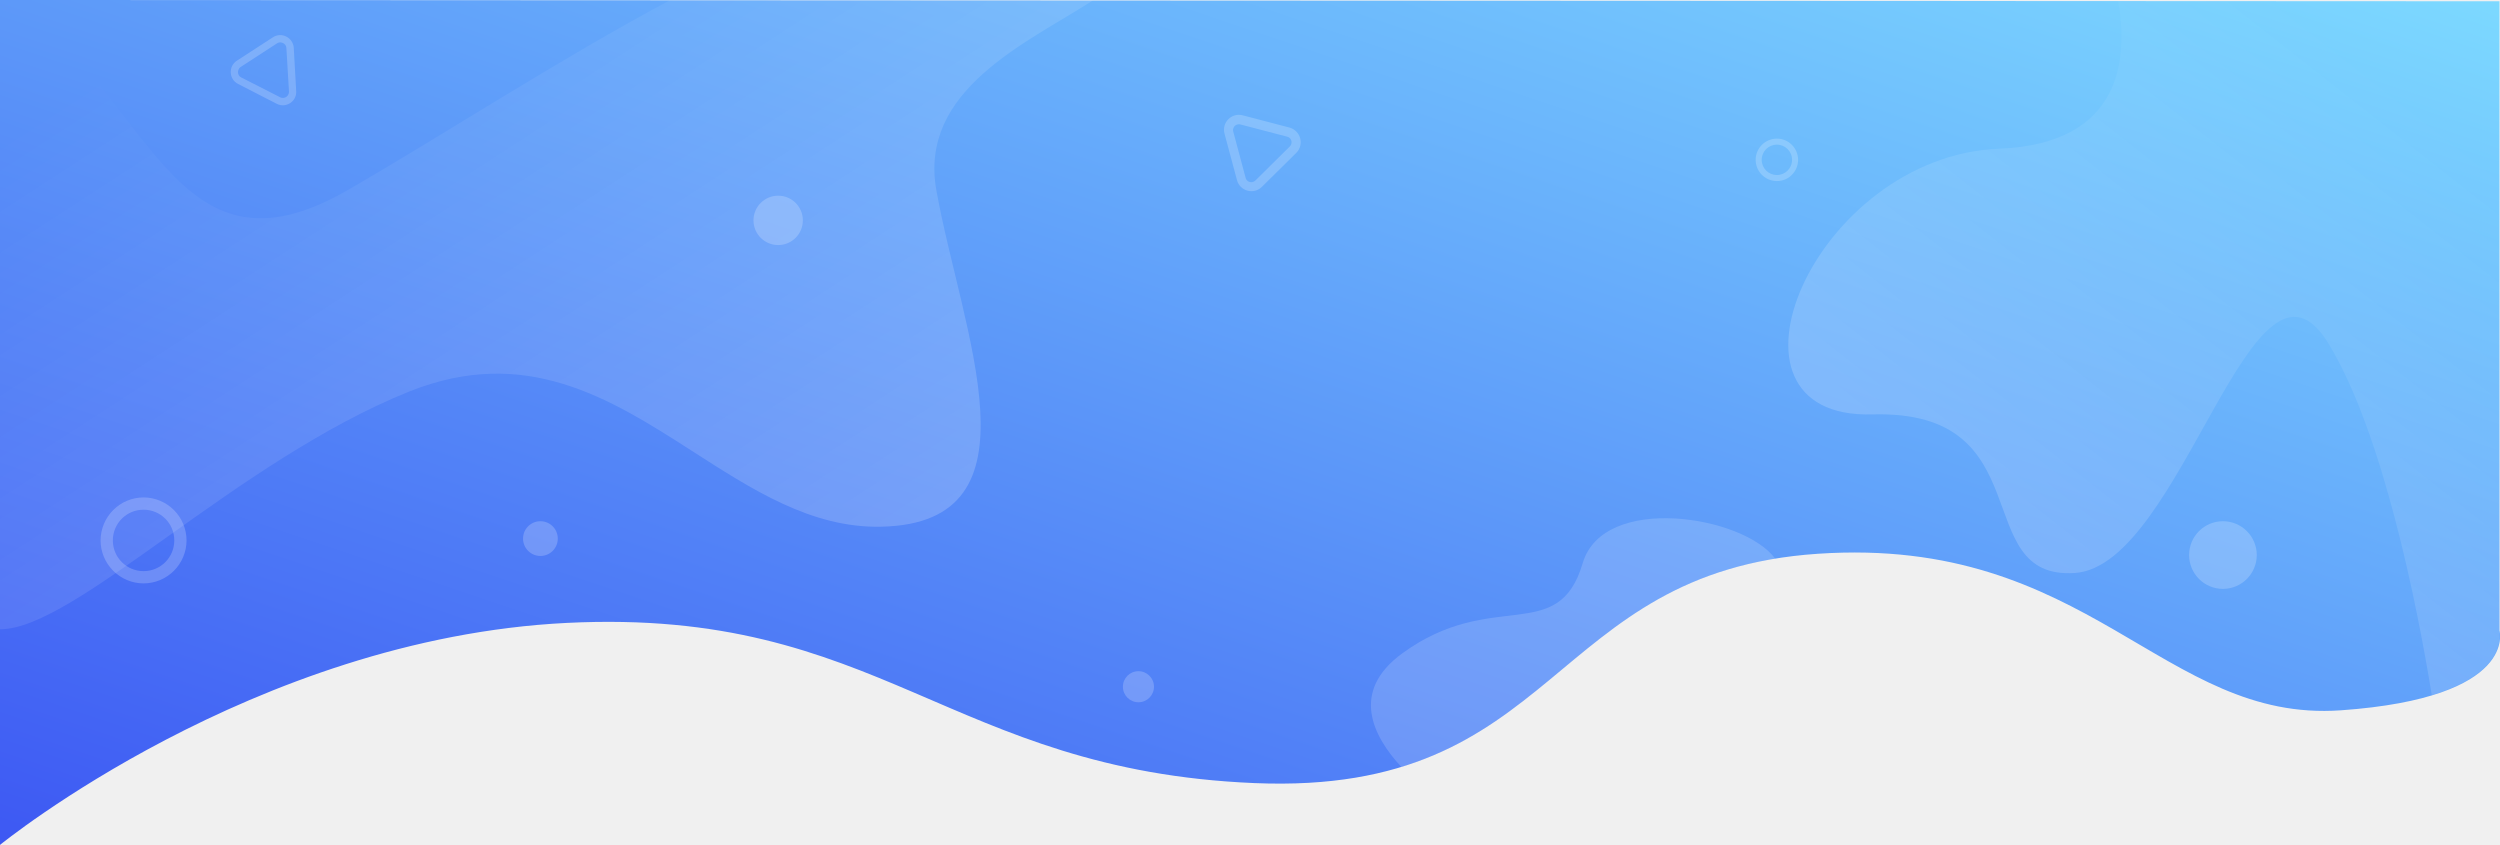
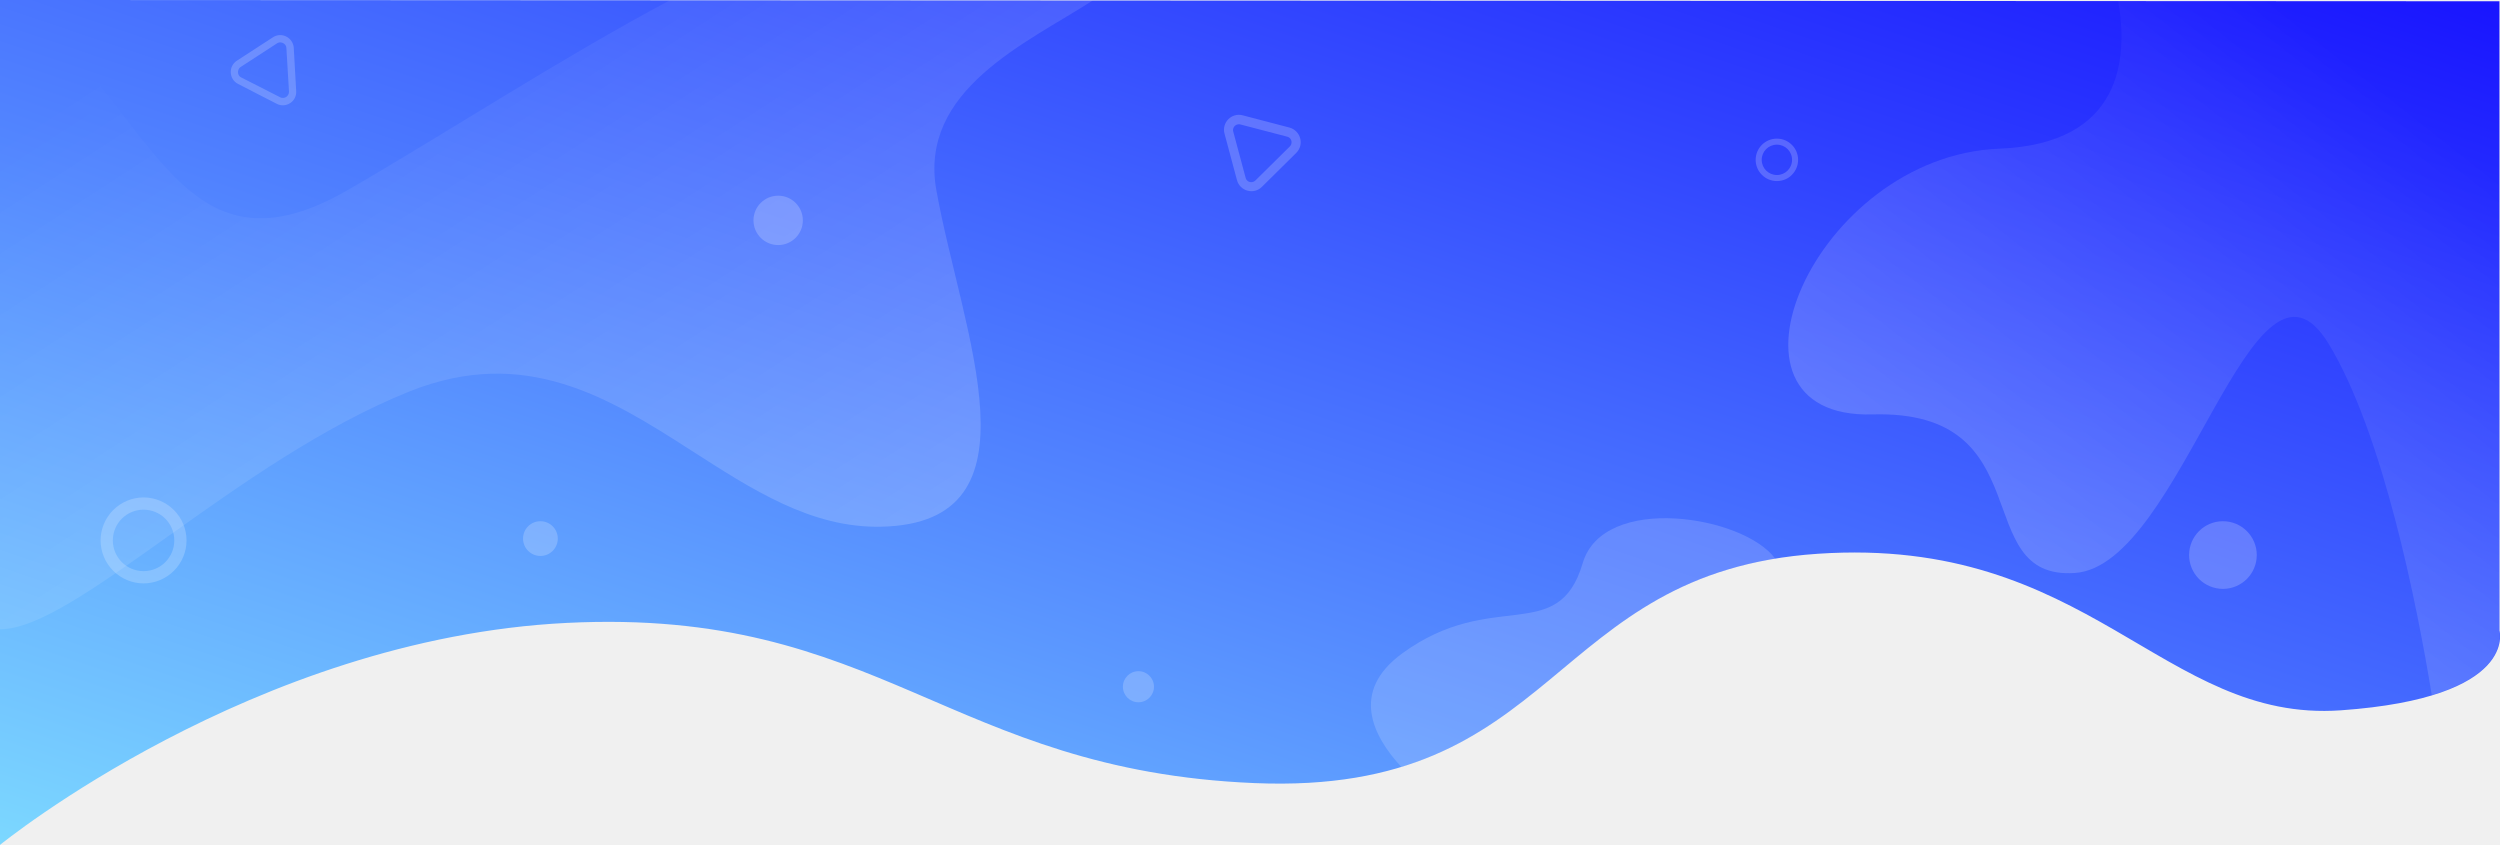
<svg xmlns="http://www.w3.org/2000/svg" version="1.1" id="Group_202" x="0px" y="0px" viewBox="0 0 1367 462" style="enable-background:new 0 0 1367 462;" xml:space="preserve">
  <style type="text/css">
- 	.st0{fill:url(#Path_152_00000132792499454395932250000003997619421328567192_);}
- 	.st1{fill:url(#Path_351_00000061469804793578942590000011355273248904309937_);}
+ 	.st0{fill:url(#Path_152_00000108999960585343848240000000646380110866938002_);}
+ 	.st1{fill:url(#Path_351_00000157991281206109383850000015736726750719493279_);}
	.st2{opacity:0.2;fill:#FFFFFF;enable-background:new    ;}
- 	.st3{fill:url(#Path_355_00000181803373615982452990000002850963182380581800_);}
+ 	.st3{fill:url(#Path_355_00000026883671427361368450000007356998472217745815_);}
	.st4{opacity:0.2;}
	.st5{fill:none;}
	.st6{fill:#FFFFFF;}
	.st7{opacity:0.16;fill:#FFFFFF;enable-background:new    ;}
</style>
-   <linearGradient id="Path_152_00000047768016485625129590000012513471111448881830_" gradientUnits="userSpaceOnUse" x1="-273.852" y1="771.377" x2="-274.852" y2="770.387" gradientTransform="matrix(1367.025 0 0 -462 375656.844 356356)">
-     <stop offset="0" style="stop-color:#7CD8FF" />
-     <stop offset="1" style="stop-color:#3D58F3" />
+   <linearGradient id="Path_152_00000044164709760566132690000010526429518026641062_" gradientUnits="userSpaceOnUse" x1="-549.65" y1="1.289" x2="-550.65" y2="2.279" gradientTransform="matrix(1367.025 0 0 462 752679.688 -616)">
+     <stop offset="0" style="stop-color:#1915FF" />
+     <stop offset="1" style="stop-color:#7CD8FF" />
  </linearGradient>
-   <path id="Path_152" style="fill:url(#Path_152_00000047768016485625129590000012513471111448881830_);" d="M0,462  c0,0,138.5-112.9,310-121.4s208.5,80.6,376,87.6s159.5-115.4,308-125.4s188.5,92.5,286,85.6s86.7-43.7,86.7-43.7V0.7L0,0V462z" />
-   <linearGradient id="Path_351_00000158746208622101888530000008736510142431753626_" gradientUnits="userSpaceOnUse" x1="-273.392" y1="771.012" x2="-273.993" y2="770.264" gradientTransform="matrix(389.1062 0 0 -379.6 107707.125 292743.781)">
+   <path id="Path_152" style="fill:url(#Path_152_00000044164709760566132690000010526429518026641062_);" d="M0,462  c0,0,138.5-112.9,310-121.4s208.5,80.6,376,87.6s159.5-115.4,308-125.4s188.5,92.5,286,85.6s86.7-43.7,86.7-43.7V0.7L0,0V462z" />
+   <linearGradient id="Path_351_00000119821296700424253560000015887335824852072638_" gradientUnits="userSpaceOnUse" x1="-548.682" y1="1.799" x2="-549.284" y2="2.547" gradientTransform="matrix(389.1062 0 0 379.6 214824.438 -615.4235)">
    <stop offset="0" style="stop-color:#FFFFFF;stop-opacity:0" />
    <stop offset="1" style="stop-color:#FFFFFF;stop-opacity:0.2" />
  </linearGradient>
-   <path id="Path_351" style="fill:url(#Path_351_00000158746208622101888530000008736510142431753626_);" d="M1273.3,188  c-41.3-68-80,121.3-138.7,125.3c-29.5,2-33.7-20.6-42.5-43.3c-8.7-22.3-21.8-44.7-68.2-43.4c-93.3,2.7-32-141.3,69.3-145.3  c67.5-2.7,70.5-49.7,65-80.8l208.3,0.1v344c0,0,6.6,22.4-36.8,35.5C1321.7,330.9,1303,236.8,1273.3,188z" />
-   <path id="Path_195" class="st2" d="M78.5,319c-6.2,0-12.2-2.5-16.6-6.9c-4.4-4.4-6.9-10.4-6.9-16.6c0-6.2,2.5-12.2,6.9-16.6  c4.4-4.4,10.4-6.9,16.6-6.9c6.2,0,12.2,2.5,16.6,6.9c4.4,4.4,6.9,10.4,6.9,16.6c0,6.2-2.5,12.2-6.9,16.6  C90.7,316.5,84.7,319,78.5,319z M78.5,278.7c-9.3,0-16.8,7.5-16.8,16.8c0,9.3,7.5,16.8,16.8,16.8c9.3,0,16.8-7.5,16.8-16.8  C95.3,286.2,87.8,278.7,78.5,278.7z" />
-   <linearGradient id="Path_355_00000091001212603273042330000012014752071932642487_" gradientUnits="userSpaceOnUse" x1="-274.456" y1="770.975" x2="-273.633" y2="770.243" gradientTransform="matrix(597.5161 0 0 -344.147 164041.938 265373.5)">
+   <path id="Path_351" style="fill:url(#Path_351_00000119821296700424253560000015887335824852072638_);" d="M1273.3,188  c-41.3-68-80,121.3-138.7,125.3c-29.5,2-33.7-20.6-42.5-43.3c-8.7-22.3-21.8-44.7-68.2-43.4c-93.3,2.7-32-141.3,69.3-145.3  c67.5-2.7,70.5-49.7,65-80.8l208.3,0.1v344c0,0,6.6,22.4-36.8,35.5C1321.7,330.9,1303,236.8,1273.3,188z" />
+   <path id="Path_195" class="st2" d="M78.5,319c-6.2,0-12.2-2.5-16.6-6.9S55,301.7,55,295.5s2.5-12.2,6.9-16.6s10.4-6.9,16.6-6.9  s12.2,2.5,16.6,6.9s6.9,10.4,6.9,16.6s-2.5,12.2-6.9,16.6S84.7,319,78.5,319z M78.5,278.7c-9.3,0-16.8,7.5-16.8,16.8  s7.5,16.8,16.8,16.8s16.8-7.5,16.8-16.8S87.8,278.7,78.5,278.7z" />
+   <linearGradient id="Path_355_00000154389174807142473960000007748864963723433099_" gradientUnits="userSpaceOnUse" x1="-549.994" y1="1.92" x2="-549.171" y2="2.652" gradientTransform="matrix(597.5161 0 0 344.147 328680.375 -615.9865)">
    <stop offset="0" style="stop-color:#FFFFFF;stop-opacity:0" />
    <stop offset="1" style="stop-color:#FFFFFF;stop-opacity:0.2" />
  </linearGradient>
-   <path id="Path_355" style="fill:url(#Path_355_00000091001212603273042330000012014752071932642487_);" d="M0,344.1V0h5.7  C83.3,51.7,94.3,159.2,190,104C242.7,73.6,306.8,31.8,366.2,0.2l231.3,0.1C561.4,23.5,502.2,49.2,512,104c14,78,60,182-30,184  c-38.4,0.9-71-20.5-104.2-41.8c-44.7-28.7-90.7-57.4-153.8-32.2C129.5,251.8,41,344.1,0,344.1L0,344.1z" />
-   <path id="Path_342" class="st2" d="M971.6,99c-3.1,0-6-1.2-8.2-3.4c-2.2-2.2-3.4-5.1-3.4-8.2c0-3.1,1.2-6,3.4-8.2  c2.2-2.2,5.1-3.4,8.2-3.4c3.1,0,6,1.2,8.2,3.4c2.2,2.2,3.4,5.1,3.4,8.2c0,3.1-1.2,6-3.4,8.2C977.7,97.8,974.7,99,971.6,99z   M971.6,79.1c-4.6,0-8.3,3.7-8.3,8.3c0,4.6,3.7,8.3,8.3,8.3c4.6,0,8.3-3.7,8.3-8.3C979.9,82.8,976.2,79.1,971.6,79.1z" />
+   <path id="Path_355" style="fill:url(#Path_355_00000154389174807142473960000007748864963723433099_);" d="M0,344.1V0h5.7  C83.3,51.7,94.3,159.2,190,104C242.7,73.6,306.8,31.8,366.2,0.2l231.3,0.1C561.4,23.5,502.2,49.2,512,104c14,78,60,182-30,184  c-38.4,0.9-71-20.5-104.2-41.8c-44.7-28.7-90.7-57.4-153.8-32.2C129.5,251.8,41,344.1,0,344.1L0,344.1z" />
+   <path id="Path_342" class="st2" d="M971.6,99c-3.1,0-6-1.2-8.2-3.4c-2.2-2.2-3.4-5.1-3.4-8.2s1.2-6,3.4-8.2s5.1-3.4,8.2-3.4  c3.1,0,6,1.2,8.2,3.4c2.2,2.2,3.4,5.1,3.4,8.2s-1.2,6-3.4,8.2C977.7,97.8,974.7,99,971.6,99z M971.6,79.1c-4.6,0-8.3,3.7-8.3,8.3  c0,4.6,3.7,8.3,8.3,8.3s8.3-3.7,8.3-8.3C979.9,82.8,976.2,79.1,971.6,79.1z" />
  <circle id="Ellipse_80" class="st2" cx="425.5" cy="120.5" r="13.5" />
  <circle id="Ellipse_81" class="st2" cx="1215.5" cy="303.5" r="18.5" />
  <circle id="Ellipse_68" class="st2" cx="622.5" cy="375.5" r="8.5" />
  <g id="Path_343" transform="matrix(0.259, 0.966, -0.966, 0.259, 710.181, 49.242)" class="st4">
    <path class="st5" d="M18.6,10.2c2.2-3.9,7.2-5.3,11.1-3c1.3,0.7,2.3,1.8,3,3l13.1,23c2.2,3.9,0.9,8.9-3,11.1   c-1.2,0.7-2.6,1.1-4.1,1.1H12.5c-4.5,0-8.2-3.7-8.2-8.2c0-1.4,0.4-2.8,1.1-4.1L18.6,10.2z" />
-     <path class="st6" d="M25.7,11.1c-0.6,0-1.9,0.2-2.7,1.6l-13.1,23c-0.8,1.4-0.3,2.7,0,3.2c0.3,0.5,1.1,1.6,2.7,1.6h26.3   c1.6,0,2.5-1.1,2.7-1.6c0.3-0.5,0.8-1.7,0-3.2l-13.1-23C27.6,11.2,26.2,11.1,25.7,11.1 M25.7,6.1c2.8,0,5.5,1.4,7.1,4.1l13.1,23   c3.1,5.4-0.8,12.2-7.1,12.2H12.5c-6.3,0-10.2-6.8-7.1-12.2l13.1-23C20.1,7.5,22.9,6.1,25.7,6.1z" />
+     <path class="st6" d="M25.7,11.1c-0.6,0-1.9,0.2-2.7,1.6l-13.1,23c-0.8,1.4-0.3,2.7,0,3.2s1.1,1.6,2.7,1.6h26.3   c1.6,0,2.5-1.1,2.7-1.6c0.3-0.5,0.8-1.7,0-3.2l-13.1-23C27.6,11.2,26.2,11.1,25.7,11.1 M25.7,6.1c2.8,0,5.5,1.4,7.1,4.1l13.1,23   c3.1,5.4-0.8,12.2-7.1,12.2H12.5c-6.3,0-10.2-6.8-7.1-12.2l13.1-23C20.1,7.5,22.9,6.1,25.7,6.1z" />
  </g>
  <g id="Path_344" transform="matrix(-0.839, 0.545, -0.545, -0.839, 181.642, 48.728)" class="st4">
    <path class="st5" d="M17.1,9.8c2-3.5,6.5-4.7,10-2.7c1.1,0.6,2.1,1.6,2.7,2.7l11.8,20.6c2,3.5,0.8,8-2.7,10c-1.1,0.6-2.4,1-3.6,1   H11.7c-4,0-7.3-3.3-7.3-7.3c0-1.3,0.3-2.5,1-3.6L17.1,9.8z" />
-     <path class="st6" d="M23.4,10.1c-0.6,0-2,0.2-2.9,1.7L8.8,32.4c-0.9,1.5-0.3,2.8,0,3.3c0.3,0.5,1.1,1.7,2.9,1.7h23.6   c1.7,0,2.6-1.2,2.9-1.7c0.3-0.5,0.9-1.8,0-3.3L26.3,11.8C25.5,10.3,24,10.1,23.4,10.1 M23.4,6.1c2.5,0,5,1.2,6.4,3.7l11.8,20.6   c2.8,4.9-0.7,11-6.4,11H11.7c-5.6,0-9.1-6.1-6.4-11L17.1,9.8C18.5,7.3,21,6.1,23.4,6.1z" />
+     <path class="st6" d="M23.4,10.1c-0.6,0-2,0.2-2.9,1.7L8.8,32.4c-0.9,1.5-0.3,2.8,0,3.3s1.1,1.7,2.9,1.7h23.6c1.7,0,2.6-1.2,2.9-1.7   c0.3-0.5,0.9-1.8,0-3.3L26.3,11.8C25.5,10.3,24,10.1,23.4,10.1 M23.4,6.1c2.5,0,5,1.2,6.4,3.7l11.8,20.6c2.8,4.9-0.7,11-6.4,11   H11.7c-5.6,0-9.1-6.1-6.4-11L17.1,9.8C18.5,7.3,21,6.1,23.4,6.1z" />
  </g>
  <path id="Path_349" class="st7" d="M766.7,357.3c49.3-36,85.3-4,98.7-49.3c11.3-38.5,88.2-26,105.3-2.5  c-99.1,16.3-120.5,88.3-204.4,113.9C750.6,402.5,738.2,378.1,766.7,357.3z" />
  <circle id="Ellipse_82" class="st2" cx="295.5" cy="294.5" r="9.5" />
</svg>
